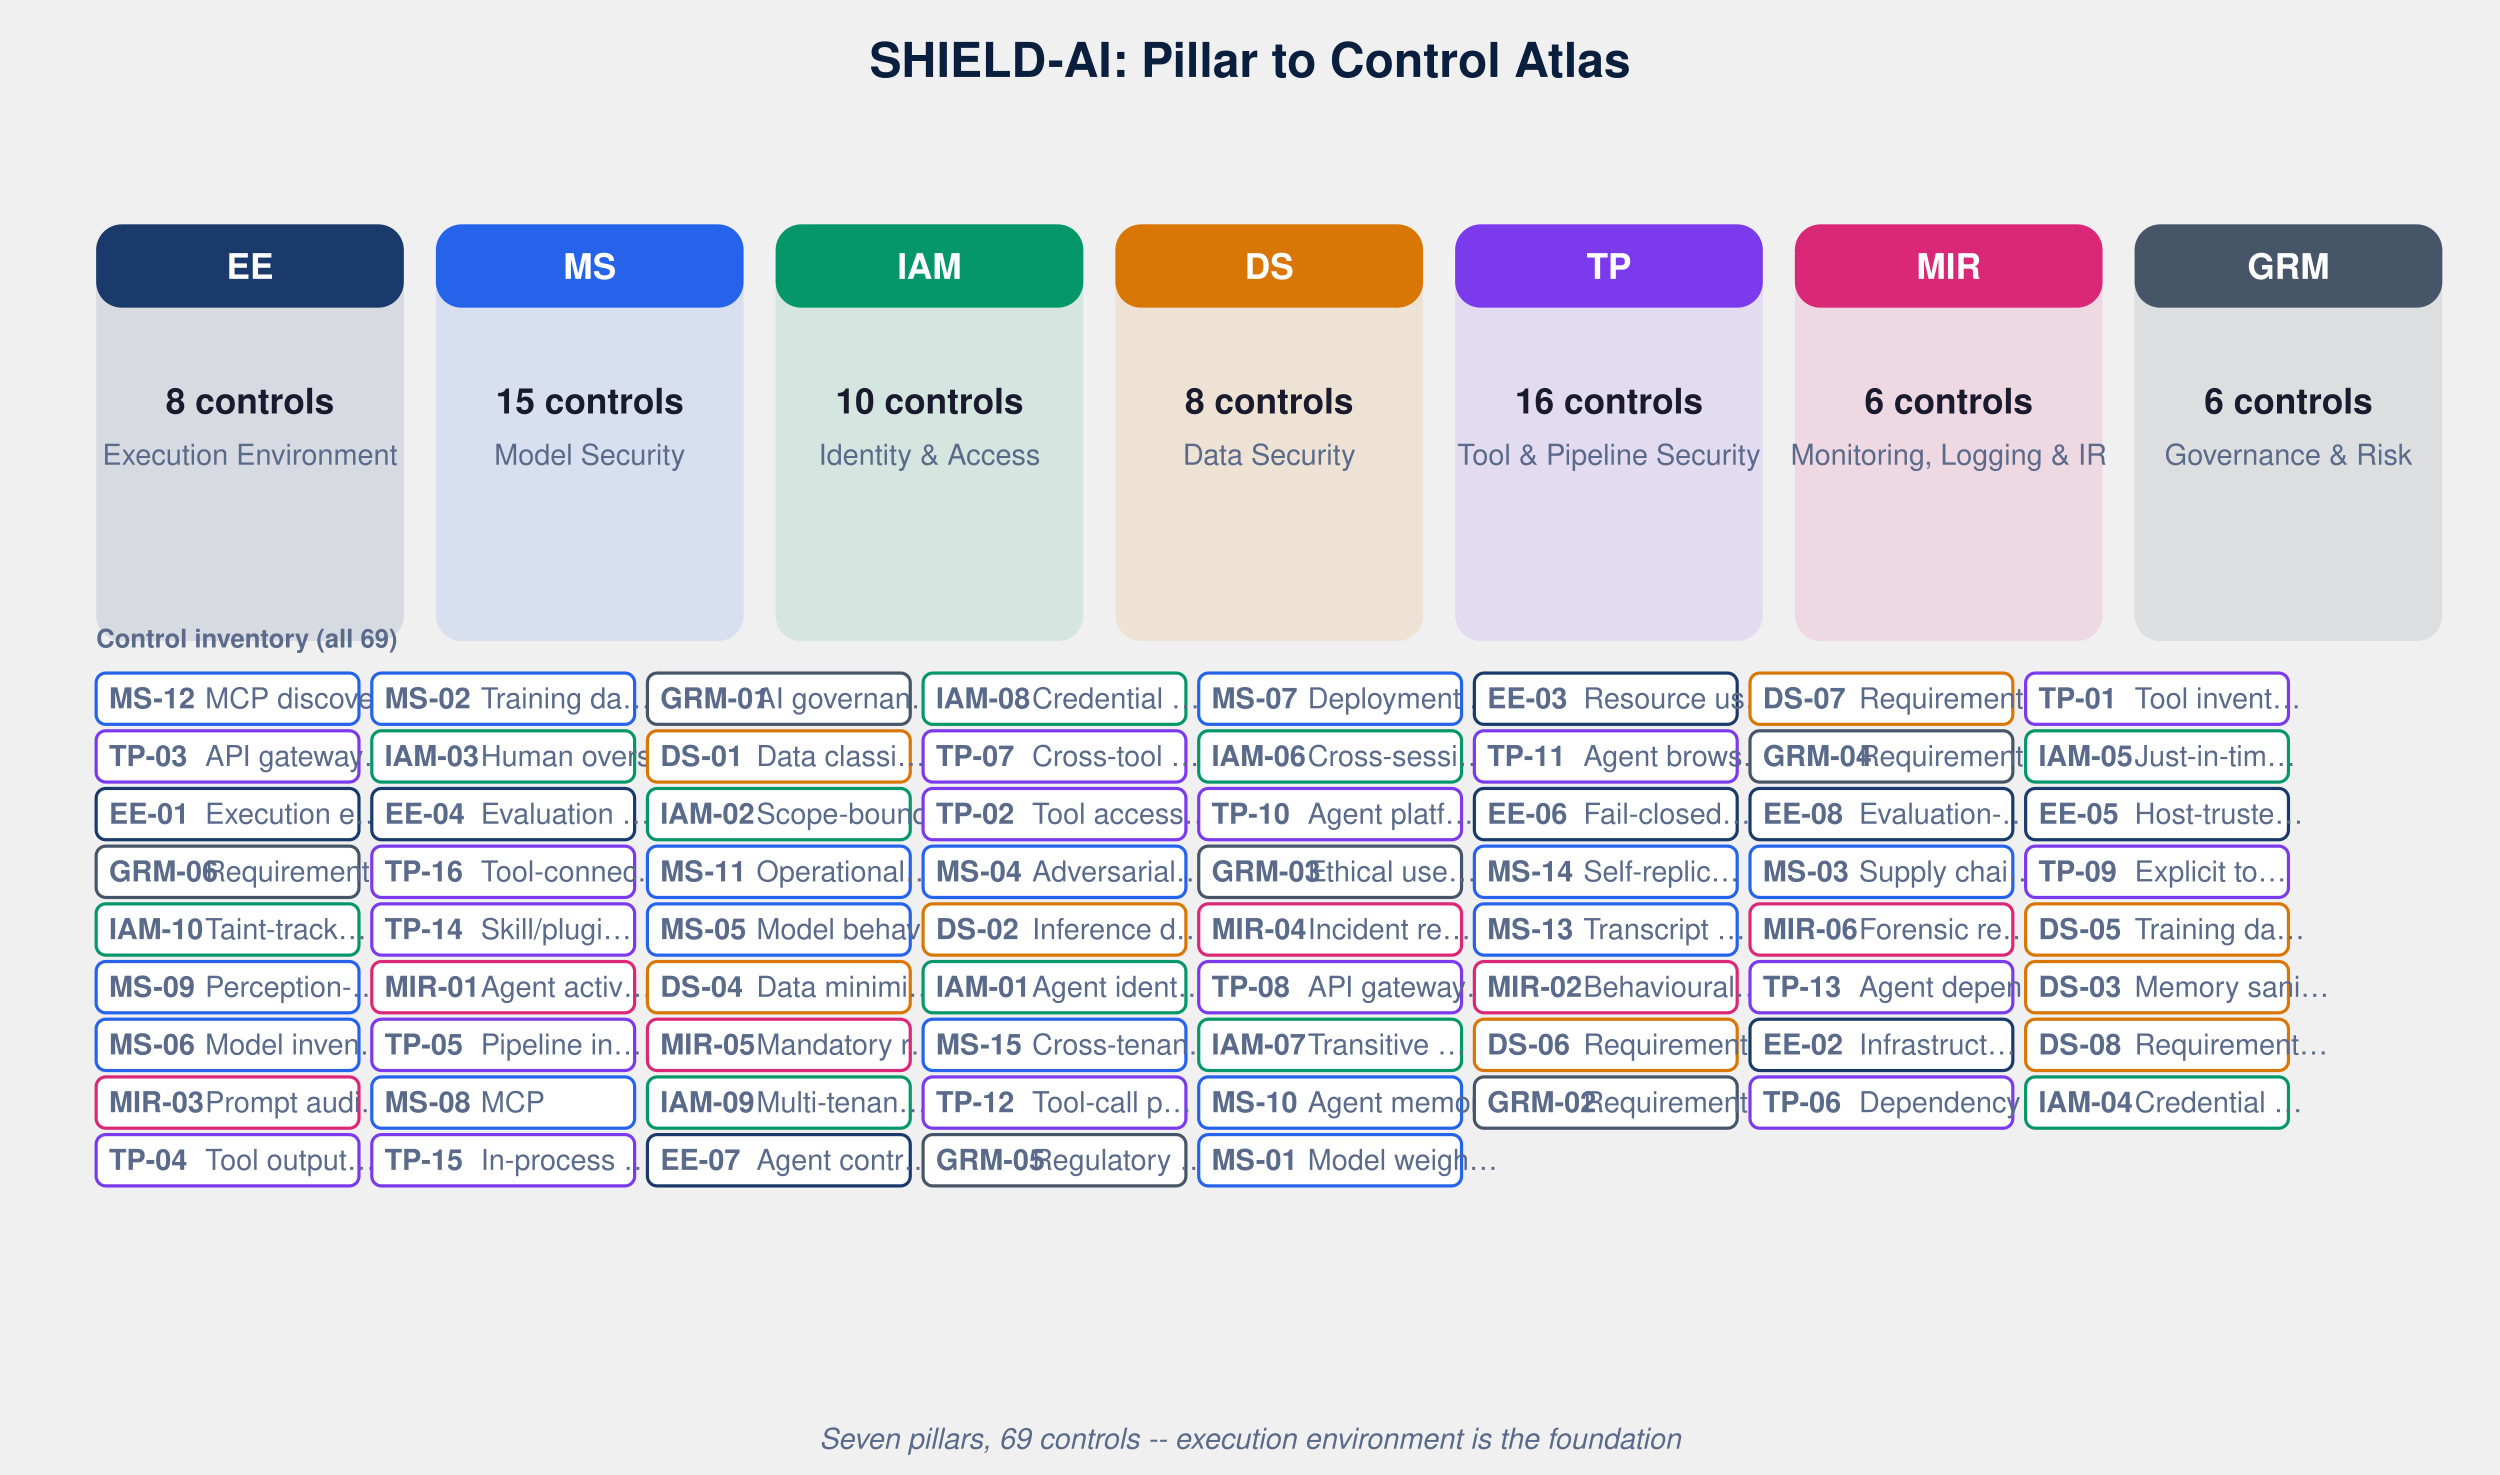
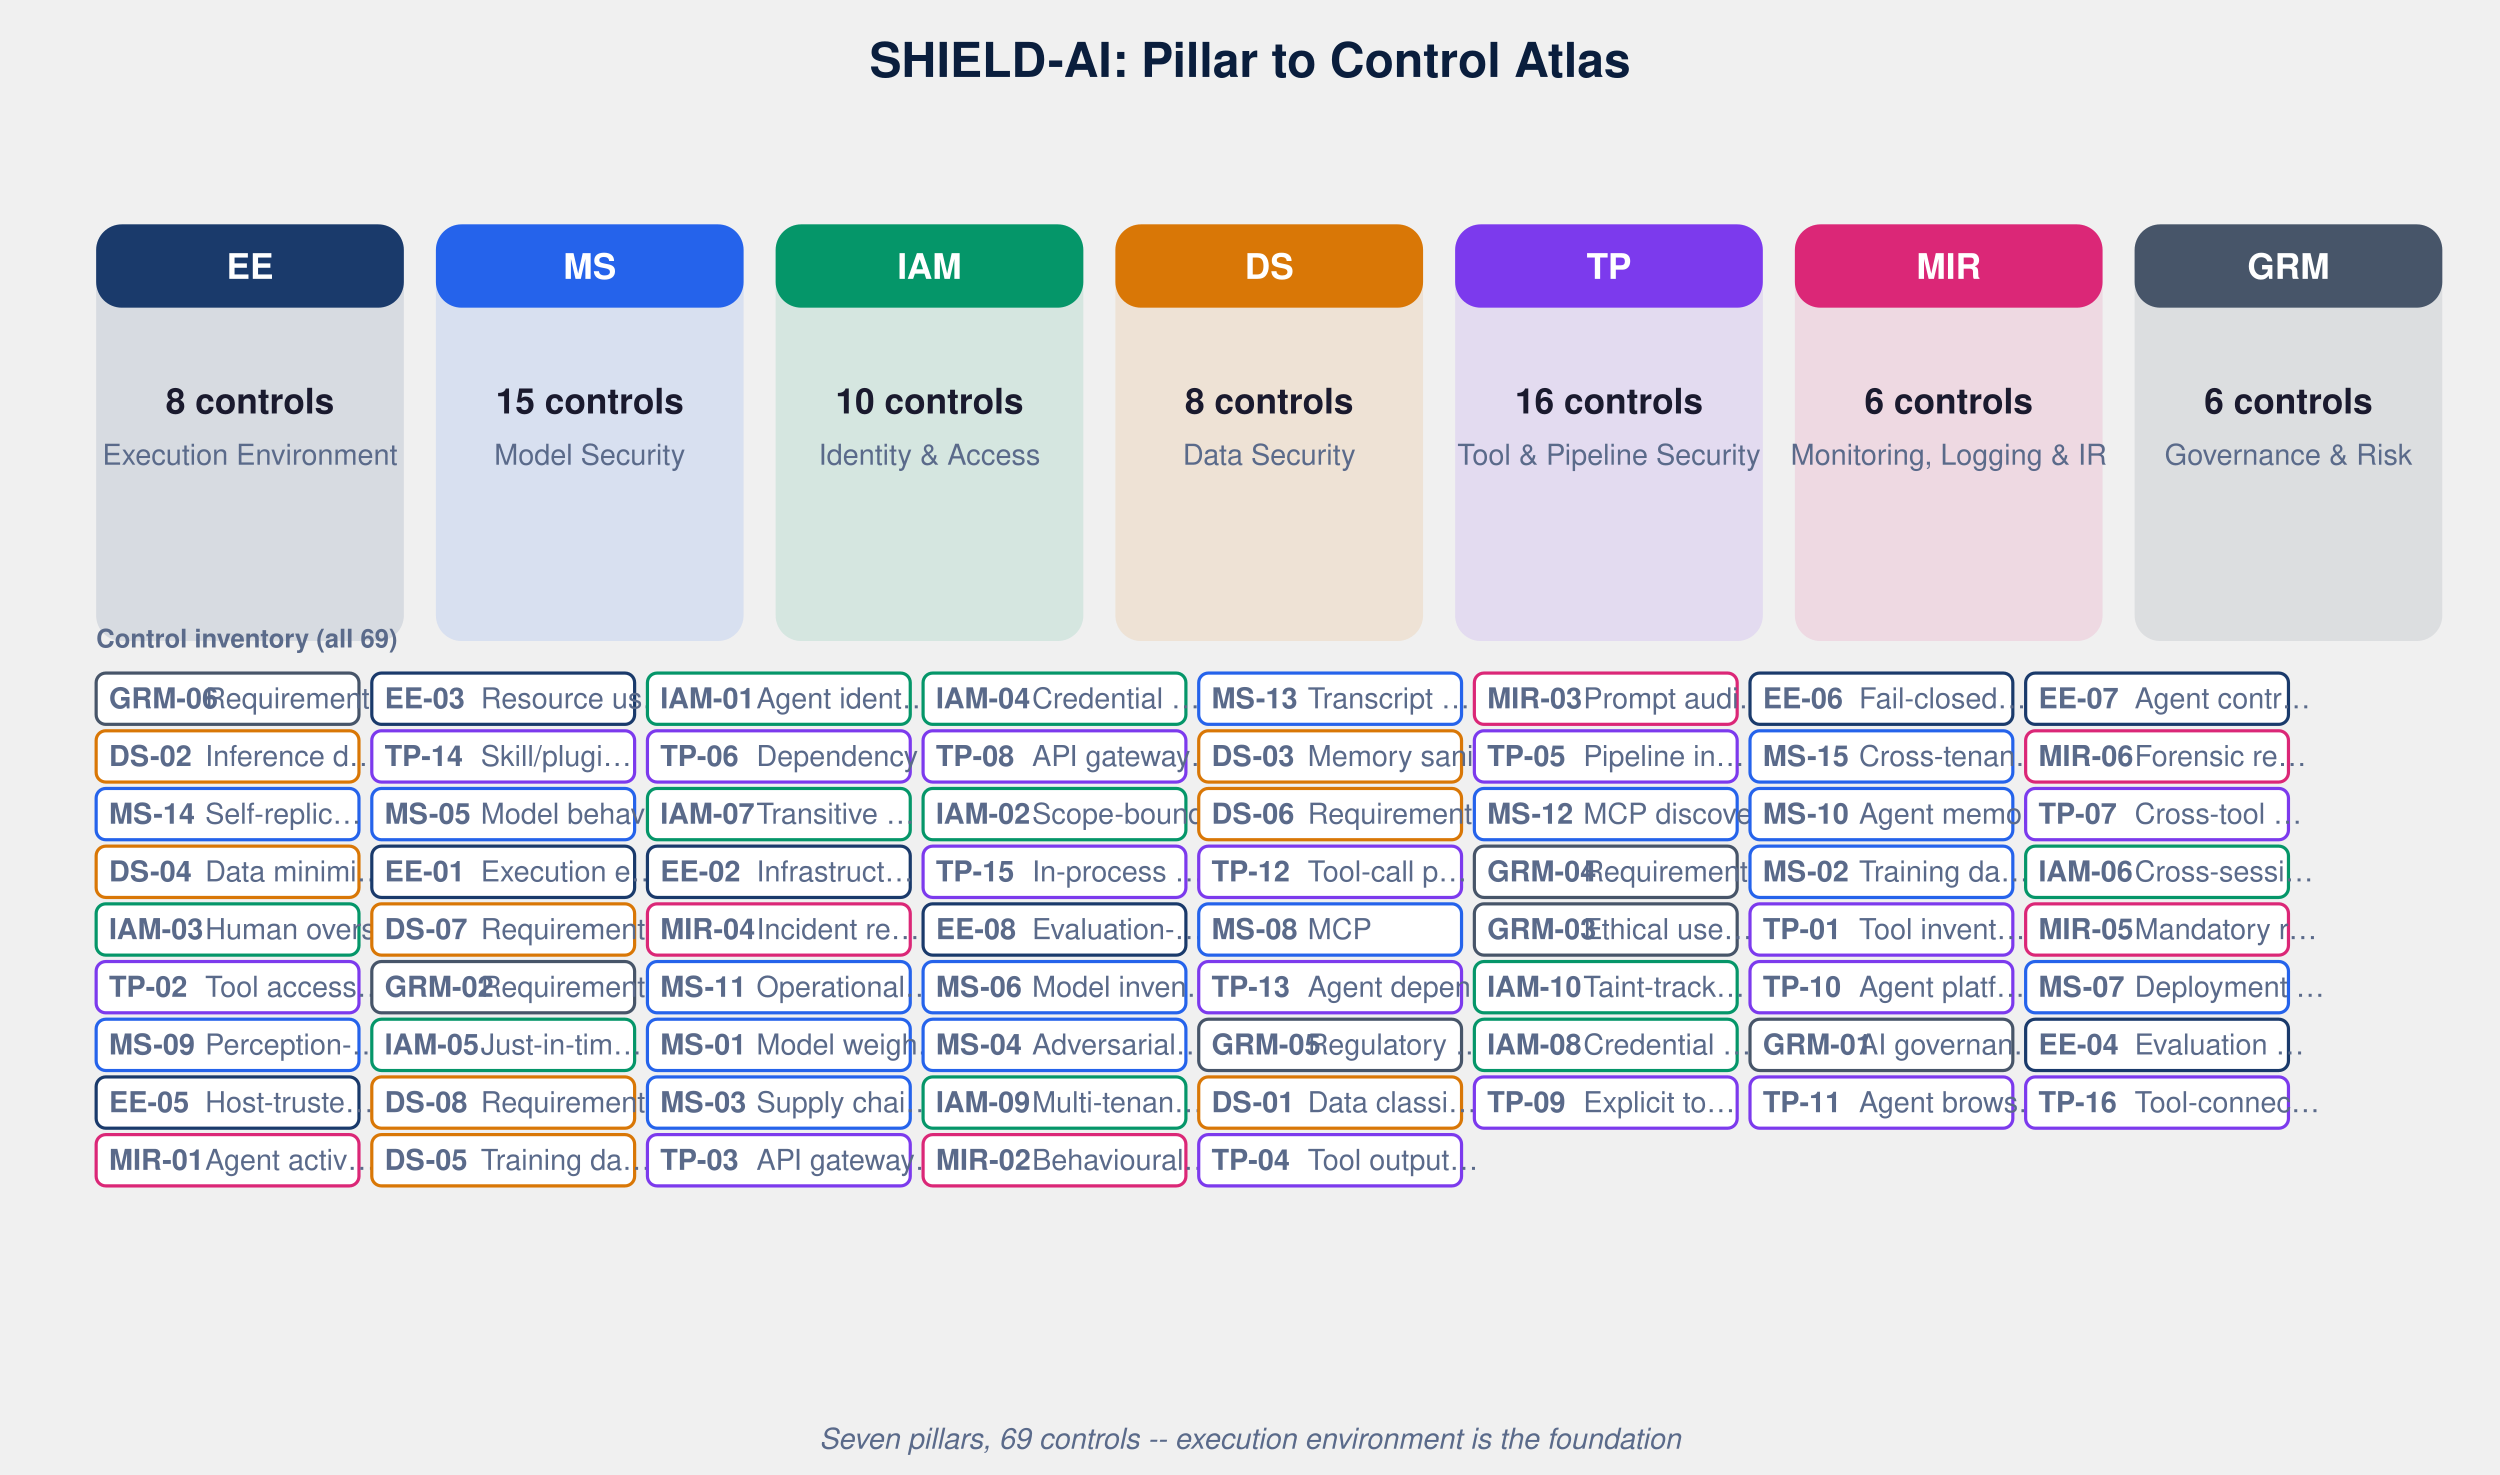
<svg xmlns="http://www.w3.org/2000/svg" viewBox="0 0 780 460" width="100%" height="100%">
  <style>
    text { font-family: 'Helvetica Neue', Helvetica, Arial, sans-serif; }
    .title { font-size: 15px; font-weight: bold; fill: #0a1e3d; }
    .label { font-size: 11px; fill: #1a1a2e; }
    .sm { font-size: 9px; fill: #5a6a8a; }
    .cap { font-size: 8px; font-weight: bold; text-transform: uppercase; fill: #5a6a8a; }
    .white { fill: #ffffff; }
  </style>
  <text x="390.0" y="24" text-anchor="middle" class="title">SHIELD-AI: Pillar to Control Atlas</text>
  <rect x="30.0" y="70.0" width="96" height="130" rx="8" fill="#1a3a6b" opacity="0.12" />
  <rect x="30.0" y="70.0" width="96" height="26" rx="8" fill="#1a3a6b" />
  <text x="78.0" y="87.0" text-anchor="middle" class="white" font-size="11" font-weight="bold">EE</text>
  <text x="78.0" y="129.0" text-anchor="middle" class="label" font-weight="bold" fill="#1a3a6b">8 controls</text>
  <text x="78.0" y="145.0" text-anchor="middle" class="sm">Execution Environment</text>
  <rect x="136.0" y="70.0" width="96" height="130" rx="8" fill="#2563eb" opacity="0.12" />
  <rect x="136.0" y="70.0" width="96" height="26" rx="8" fill="#2563eb" />
  <text x="184.0" y="87.0" text-anchor="middle" class="white" font-size="11" font-weight="bold">MS</text>
  <text x="184.0" y="129.0" text-anchor="middle" class="label" font-weight="bold" fill="#2563eb">15 controls</text>
  <text x="184.0" y="145.0" text-anchor="middle" class="sm">Model Security</text>
  <rect x="242.0" y="70.0" width="96" height="130" rx="8" fill="#059669" opacity="0.12" />
  <rect x="242.0" y="70.0" width="96" height="26" rx="8" fill="#059669" />
  <text x="290.0" y="87.0" text-anchor="middle" class="white" font-size="11" font-weight="bold">IAM</text>
  <text x="290.0" y="129.0" text-anchor="middle" class="label" font-weight="bold" fill="#059669">10 controls</text>
  <text x="290.0" y="145.0" text-anchor="middle" class="sm">Identity &amp; Access</text>
  <rect x="348.0" y="70.0" width="96" height="130" rx="8" fill="#d97706" opacity="0.12" />
  <rect x="348.0" y="70.0" width="96" height="26" rx="8" fill="#d97706" />
  <text x="396.0" y="87.0" text-anchor="middle" class="white" font-size="11" font-weight="bold">DS</text>
  <text x="396.0" y="129.0" text-anchor="middle" class="label" font-weight="bold" fill="#d97706">8 controls</text>
  <text x="396.0" y="145.0" text-anchor="middle" class="sm">Data Security</text>
  <rect x="454.0" y="70.0" width="96" height="130" rx="8" fill="#7c3aed" opacity="0.12" />
  <rect x="454.0" y="70.0" width="96" height="26" rx="8" fill="#7c3aed" />
  <text x="502.0" y="87.0" text-anchor="middle" class="white" font-size="11" font-weight="bold">TP</text>
  <text x="502.0" y="129.0" text-anchor="middle" class="label" font-weight="bold" fill="#7c3aed">16 controls</text>
  <text x="502.0" y="145.0" text-anchor="middle" class="sm">Tool &amp; Pipeline Security</text>
  <rect x="560.0" y="70.0" width="96" height="130" rx="8" fill="#db2777" opacity="0.12" />
  <rect x="560.0" y="70.0" width="96" height="26" rx="8" fill="#db2777" />
  <text x="608.0" y="87.0" text-anchor="middle" class="white" font-size="11" font-weight="bold">MIR</text>
  <text x="608.0" y="129.0" text-anchor="middle" class="label" font-weight="bold" fill="#db2777">6 controls</text>
  <text x="608.0" y="145.0" text-anchor="middle" class="sm">Monitoring, Logging &amp; IR</text>
  <rect x="666.0" y="70.0" width="96" height="130" rx="8" fill="#475569" opacity="0.12" />
  <rect x="666.0" y="70.0" width="96" height="26" rx="8" fill="#475569" />
  <text x="714.0" y="87.0" text-anchor="middle" class="white" font-size="11" font-weight="bold">GRM</text>
  <text x="714.0" y="129.0" text-anchor="middle" class="label" font-weight="bold" fill="#475569">6 controls</text>
  <text x="714.0" y="145.0" text-anchor="middle" class="sm">Governance &amp; Risk</text>
  <text x="30" y="202" class="cap">Control inventory (all 69)</text>
-   <rect x="30" y="210" width="82" height="16" rx="3" fill="#ffffff" stroke="#2563eb" stroke-width="1" />
-   <text x="34" y="221" class="sm" font-weight="bold" fill="#2563eb">MS-12</text>
-   <text x="64" y="221" class="sm">MCP discove…</text>
-   <rect x="116" y="210" width="82" height="16" rx="3" fill="#ffffff" stroke="#2563eb" stroke-width="1" />
-   <text x="120" y="221" class="sm" font-weight="bold" fill="#2563eb">MS-02</text>
-   <text x="150" y="221" class="sm">Training da…</text>
-   <rect x="202" y="210" width="82" height="16" rx="3" fill="#ffffff" stroke="#475569" stroke-width="1" />
-   <text x="206" y="221" class="sm" font-weight="bold" fill="#475569">GRM-01</text>
-   <text x="236" y="221" class="sm">AI governan…</text>
+   <rect x="30" y="210" width="82" height="16" rx="3" fill="#ffffff" stroke="#475569" stroke-width="1" />
+   <text x="34" y="221" class="sm" font-weight="bold" fill="#475569">GRM-06</text>
+   <text x="64" y="221" class="sm">Requirement…</text>
+   <rect x="116" y="210" width="82" height="16" rx="3" fill="#ffffff" stroke="#1a3a6b" stroke-width="1" />
+   <text x="120" y="221" class="sm" font-weight="bold" fill="#1a3a6b">EE-03</text>
+   <text x="150" y="221" class="sm">Resource us…</text>
+   <rect x="202" y="210" width="82" height="16" rx="3" fill="#ffffff" stroke="#059669" stroke-width="1" />
+   <text x="206" y="221" class="sm" font-weight="bold" fill="#059669">IAM-01</text>
+   <text x="236" y="221" class="sm">Agent ident…</text>
  <rect x="288" y="210" width="82" height="16" rx="3" fill="#ffffff" stroke="#059669" stroke-width="1" />
-   <text x="292" y="221" class="sm" font-weight="bold" fill="#059669">IAM-08</text>
+   <text x="292" y="221" class="sm" font-weight="bold" fill="#059669">IAM-04</text>
  <text x="322" y="221" class="sm">Credential …</text>
  <rect x="374" y="210" width="82" height="16" rx="3" fill="#ffffff" stroke="#2563eb" stroke-width="1" />
-   <text x="378" y="221" class="sm" font-weight="bold" fill="#2563eb">MS-07</text>
-   <text x="408" y="221" class="sm">Deployment …</text>
-   <rect x="460" y="210" width="82" height="16" rx="3" fill="#ffffff" stroke="#1a3a6b" stroke-width="1" />
-   <text x="464" y="221" class="sm" font-weight="bold" fill="#1a3a6b">EE-03</text>
-   <text x="494" y="221" class="sm">Resource us…</text>
-   <rect x="546" y="210" width="82" height="16" rx="3" fill="#ffffff" stroke="#d97706" stroke-width="1" />
-   <text x="550" y="221" class="sm" font-weight="bold" fill="#d97706">DS-07</text>
-   <text x="580" y="221" class="sm">Requirement…</text>
-   <rect x="632" y="210" width="82" height="16" rx="3" fill="#ffffff" stroke="#7c3aed" stroke-width="1" />
-   <text x="636" y="221" class="sm" font-weight="bold" fill="#7c3aed">TP-01</text>
-   <text x="666" y="221" class="sm">Tool invent…</text>
-   <rect x="30" y="228" width="82" height="16" rx="3" fill="#ffffff" stroke="#7c3aed" stroke-width="1" />
-   <text x="34" y="239" class="sm" font-weight="bold" fill="#7c3aed">TP-03</text>
-   <text x="64" y="239" class="sm">API gateway…</text>
-   <rect x="116" y="228" width="82" height="16" rx="3" fill="#ffffff" stroke="#059669" stroke-width="1" />
-   <text x="120" y="239" class="sm" font-weight="bold" fill="#059669">IAM-03</text>
-   <text x="150" y="239" class="sm">Human overs…</text>
-   <rect x="202" y="228" width="82" height="16" rx="3" fill="#ffffff" stroke="#d97706" stroke-width="1" />
-   <text x="206" y="239" class="sm" font-weight="bold" fill="#d97706">DS-01</text>
-   <text x="236" y="239" class="sm">Data classi…</text>
+   <text x="378" y="221" class="sm" font-weight="bold" fill="#2563eb">MS-13</text>
+   <text x="408" y="221" class="sm">Transcript …</text>
+   <rect x="460" y="210" width="82" height="16" rx="3" fill="#ffffff" stroke="#db2777" stroke-width="1" />
+   <text x="464" y="221" class="sm" font-weight="bold" fill="#db2777">MIR-03</text>
+   <text x="494" y="221" class="sm">Prompt audi…</text>
+   <rect x="546" y="210" width="82" height="16" rx="3" fill="#ffffff" stroke="#1a3a6b" stroke-width="1" />
+   <text x="550" y="221" class="sm" font-weight="bold" fill="#1a3a6b">EE-06</text>
+   <text x="580" y="221" class="sm">Fail-closed…</text>
+   <rect x="632" y="210" width="82" height="16" rx="3" fill="#ffffff" stroke="#1a3a6b" stroke-width="1" />
+   <text x="636" y="221" class="sm" font-weight="bold" fill="#1a3a6b">EE-07</text>
+   <text x="666" y="221" class="sm">Agent contr…</text>
+   <rect x="30" y="228" width="82" height="16" rx="3" fill="#ffffff" stroke="#d97706" stroke-width="1" />
+   <text x="34" y="239" class="sm" font-weight="bold" fill="#d97706">DS-02</text>
+   <text x="64" y="239" class="sm">Inference d…</text>
+   <rect x="116" y="228" width="82" height="16" rx="3" fill="#ffffff" stroke="#7c3aed" stroke-width="1" />
+   <text x="120" y="239" class="sm" font-weight="bold" fill="#7c3aed">TP-14</text>
+   <text x="150" y="239" class="sm">Skill/plugi…</text>
+   <rect x="202" y="228" width="82" height="16" rx="3" fill="#ffffff" stroke="#7c3aed" stroke-width="1" />
+   <text x="206" y="239" class="sm" font-weight="bold" fill="#7c3aed">TP-06</text>
+   <text x="236" y="239" class="sm">Dependency …</text>
  <rect x="288" y="228" width="82" height="16" rx="3" fill="#ffffff" stroke="#7c3aed" stroke-width="1" />
-   <text x="292" y="239" class="sm" font-weight="bold" fill="#7c3aed">TP-07</text>
-   <text x="322" y="239" class="sm">Cross-tool …</text>
-   <rect x="374" y="228" width="82" height="16" rx="3" fill="#ffffff" stroke="#059669" stroke-width="1" />
-   <text x="378" y="239" class="sm" font-weight="bold" fill="#059669">IAM-06</text>
-   <text x="408" y="239" class="sm">Cross-sessi…</text>
+   <text x="292" y="239" class="sm" font-weight="bold" fill="#7c3aed">TP-08</text>
+   <text x="322" y="239" class="sm">API gateway…</text>
+   <rect x="374" y="228" width="82" height="16" rx="3" fill="#ffffff" stroke="#d97706" stroke-width="1" />
+   <text x="378" y="239" class="sm" font-weight="bold" fill="#d97706">DS-03</text>
+   <text x="408" y="239" class="sm">Memory sani…</text>
  <rect x="460" y="228" width="82" height="16" rx="3" fill="#ffffff" stroke="#7c3aed" stroke-width="1" />
-   <text x="464" y="239" class="sm" font-weight="bold" fill="#7c3aed">TP-11</text>
-   <text x="494" y="239" class="sm">Agent brows…</text>
-   <rect x="546" y="228" width="82" height="16" rx="3" fill="#ffffff" stroke="#475569" stroke-width="1" />
-   <text x="550" y="239" class="sm" font-weight="bold" fill="#475569">GRM-04</text>
-   <text x="580" y="239" class="sm">Requirement…</text>
-   <rect x="632" y="228" width="82" height="16" rx="3" fill="#ffffff" stroke="#059669" stroke-width="1" />
-   <text x="636" y="239" class="sm" font-weight="bold" fill="#059669">IAM-05</text>
-   <text x="666" y="239" class="sm">Just-in-tim…</text>
-   <rect x="30" y="246" width="82" height="16" rx="3" fill="#ffffff" stroke="#1a3a6b" stroke-width="1" />
-   <text x="34" y="257" class="sm" font-weight="bold" fill="#1a3a6b">EE-01</text>
-   <text x="64" y="257" class="sm">Execution e…</text>
-   <rect x="116" y="246" width="82" height="16" rx="3" fill="#ffffff" stroke="#1a3a6b" stroke-width="1" />
-   <text x="120" y="257" class="sm" font-weight="bold" fill="#1a3a6b">EE-04</text>
-   <text x="150" y="257" class="sm">Evaluation …</text>
+   <text x="464" y="239" class="sm" font-weight="bold" fill="#7c3aed">TP-05</text>
+   <text x="494" y="239" class="sm">Pipeline in…</text>
+   <rect x="546" y="228" width="82" height="16" rx="3" fill="#ffffff" stroke="#2563eb" stroke-width="1" />
+   <text x="550" y="239" class="sm" font-weight="bold" fill="#2563eb">MS-15</text>
+   <text x="580" y="239" class="sm">Cross-tenan…</text>
+   <rect x="632" y="228" width="82" height="16" rx="3" fill="#ffffff" stroke="#db2777" stroke-width="1" />
+   <text x="636" y="239" class="sm" font-weight="bold" fill="#db2777">MIR-06</text>
+   <text x="666" y="239" class="sm">Forensic re…</text>
+   <rect x="30" y="246" width="82" height="16" rx="3" fill="#ffffff" stroke="#2563eb" stroke-width="1" />
+   <text x="34" y="257" class="sm" font-weight="bold" fill="#2563eb">MS-14</text>
+   <text x="64" y="257" class="sm">Self-replic…</text>
+   <rect x="116" y="246" width="82" height="16" rx="3" fill="#ffffff" stroke="#2563eb" stroke-width="1" />
+   <text x="120" y="257" class="sm" font-weight="bold" fill="#2563eb">MS-05</text>
+   <text x="150" y="257" class="sm">Model behav…</text>
  <rect x="202" y="246" width="82" height="16" rx="3" fill="#ffffff" stroke="#059669" stroke-width="1" />
-   <text x="206" y="257" class="sm" font-weight="bold" fill="#059669">IAM-02</text>
-   <text x="236" y="257" class="sm">Scope-bound…</text>
-   <rect x="288" y="246" width="82" height="16" rx="3" fill="#ffffff" stroke="#7c3aed" stroke-width="1" />
-   <text x="292" y="257" class="sm" font-weight="bold" fill="#7c3aed">TP-02</text>
-   <text x="322" y="257" class="sm">Tool access…</text>
-   <rect x="374" y="246" width="82" height="16" rx="3" fill="#ffffff" stroke="#7c3aed" stroke-width="1" />
-   <text x="378" y="257" class="sm" font-weight="bold" fill="#7c3aed">TP-10</text>
-   <text x="408" y="257" class="sm">Agent platf…</text>
-   <rect x="460" y="246" width="82" height="16" rx="3" fill="#ffffff" stroke="#1a3a6b" stroke-width="1" />
-   <text x="464" y="257" class="sm" font-weight="bold" fill="#1a3a6b">EE-06</text>
-   <text x="494" y="257" class="sm">Fail-closed…</text>
-   <rect x="546" y="246" width="82" height="16" rx="3" fill="#ffffff" stroke="#1a3a6b" stroke-width="1" />
-   <text x="550" y="257" class="sm" font-weight="bold" fill="#1a3a6b">EE-08</text>
-   <text x="580" y="257" class="sm">Evaluation-…</text>
-   <rect x="632" y="246" width="82" height="16" rx="3" fill="#ffffff" stroke="#1a3a6b" stroke-width="1" />
-   <text x="636" y="257" class="sm" font-weight="bold" fill="#1a3a6b">EE-05</text>
-   <text x="666" y="257" class="sm">Host-truste…</text>
-   <rect x="30" y="264" width="82" height="16" rx="3" fill="#ffffff" stroke="#475569" stroke-width="1" />
-   <text x="34" y="275" class="sm" font-weight="bold" fill="#475569">GRM-06</text>
-   <text x="64" y="275" class="sm">Requirement…</text>
-   <rect x="116" y="264" width="82" height="16" rx="3" fill="#ffffff" stroke="#7c3aed" stroke-width="1" />
-   <text x="120" y="275" class="sm" font-weight="bold" fill="#7c3aed">TP-16</text>
-   <text x="150" y="275" class="sm">Tool-connec…</text>
-   <rect x="202" y="264" width="82" height="16" rx="3" fill="#ffffff" stroke="#2563eb" stroke-width="1" />
-   <text x="206" y="275" class="sm" font-weight="bold" fill="#2563eb">MS-11</text>
-   <text x="236" y="275" class="sm">Operational…</text>
-   <rect x="288" y="264" width="82" height="16" rx="3" fill="#ffffff" stroke="#2563eb" stroke-width="1" />
-   <text x="292" y="275" class="sm" font-weight="bold" fill="#2563eb">MS-04</text>
-   <text x="322" y="275" class="sm">Adversarial…</text>
-   <rect x="374" y="264" width="82" height="16" rx="3" fill="#ffffff" stroke="#475569" stroke-width="1" />
-   <text x="378" y="275" class="sm" font-weight="bold" fill="#475569">GRM-03</text>
-   <text x="408" y="275" class="sm">Ethical use…</text>
-   <rect x="460" y="264" width="82" height="16" rx="3" fill="#ffffff" stroke="#2563eb" stroke-width="1" />
-   <text x="464" y="275" class="sm" font-weight="bold" fill="#2563eb">MS-14</text>
-   <text x="494" y="275" class="sm">Self-replic…</text>
+   <text x="206" y="257" class="sm" font-weight="bold" fill="#059669">IAM-07</text>
+   <text x="236" y="257" class="sm">Transitive …</text>
+   <rect x="288" y="246" width="82" height="16" rx="3" fill="#ffffff" stroke="#059669" stroke-width="1" />
+   <text x="292" y="257" class="sm" font-weight="bold" fill="#059669">IAM-02</text>
+   <text x="322" y="257" class="sm">Scope-bound…</text>
+   <rect x="374" y="246" width="82" height="16" rx="3" fill="#ffffff" stroke="#d97706" stroke-width="1" />
+   <text x="378" y="257" class="sm" font-weight="bold" fill="#d97706">DS-06</text>
+   <text x="408" y="257" class="sm">Requirement…</text>
+   <rect x="460" y="246" width="82" height="16" rx="3" fill="#ffffff" stroke="#2563eb" stroke-width="1" />
+   <text x="464" y="257" class="sm" font-weight="bold" fill="#2563eb">MS-12</text>
+   <text x="494" y="257" class="sm">MCP discove…</text>
+   <rect x="546" y="246" width="82" height="16" rx="3" fill="#ffffff" stroke="#2563eb" stroke-width="1" />
+   <text x="550" y="257" class="sm" font-weight="bold" fill="#2563eb">MS-10</text>
+   <text x="580" y="257" class="sm">Agent memor…</text>
+   <rect x="632" y="246" width="82" height="16" rx="3" fill="#ffffff" stroke="#7c3aed" stroke-width="1" />
+   <text x="636" y="257" class="sm" font-weight="bold" fill="#7c3aed">TP-07</text>
+   <text x="666" y="257" class="sm">Cross-tool …</text>
+   <rect x="30" y="264" width="82" height="16" rx="3" fill="#ffffff" stroke="#d97706" stroke-width="1" />
+   <text x="34" y="275" class="sm" font-weight="bold" fill="#d97706">DS-04</text>
+   <text x="64" y="275" class="sm">Data minimi…</text>
+   <rect x="116" y="264" width="82" height="16" rx="3" fill="#ffffff" stroke="#1a3a6b" stroke-width="1" />
+   <text x="120" y="275" class="sm" font-weight="bold" fill="#1a3a6b">EE-01</text>
+   <text x="150" y="275" class="sm">Execution e…</text>
+   <rect x="202" y="264" width="82" height="16" rx="3" fill="#ffffff" stroke="#1a3a6b" stroke-width="1" />
+   <text x="206" y="275" class="sm" font-weight="bold" fill="#1a3a6b">EE-02</text>
+   <text x="236" y="275" class="sm">Infrastruct…</text>
+   <rect x="288" y="264" width="82" height="16" rx="3" fill="#ffffff" stroke="#7c3aed" stroke-width="1" />
+   <text x="292" y="275" class="sm" font-weight="bold" fill="#7c3aed">TP-15</text>
+   <text x="322" y="275" class="sm">In-process …</text>
+   <rect x="374" y="264" width="82" height="16" rx="3" fill="#ffffff" stroke="#7c3aed" stroke-width="1" />
+   <text x="378" y="275" class="sm" font-weight="bold" fill="#7c3aed">TP-12</text>
+   <text x="408" y="275" class="sm">Tool-call p…</text>
+   <rect x="460" y="264" width="82" height="16" rx="3" fill="#ffffff" stroke="#475569" stroke-width="1" />
+   <text x="464" y="275" class="sm" font-weight="bold" fill="#475569">GRM-04</text>
+   <text x="494" y="275" class="sm">Requirement…</text>
  <rect x="546" y="264" width="82" height="16" rx="3" fill="#ffffff" stroke="#2563eb" stroke-width="1" />
-   <text x="550" y="275" class="sm" font-weight="bold" fill="#2563eb">MS-03</text>
-   <text x="580" y="275" class="sm">Supply chai…</text>
-   <rect x="632" y="264" width="82" height="16" rx="3" fill="#ffffff" stroke="#7c3aed" stroke-width="1" />
-   <text x="636" y="275" class="sm" font-weight="bold" fill="#7c3aed">TP-09</text>
-   <text x="666" y="275" class="sm">Explicit to…</text>
+   <text x="550" y="275" class="sm" font-weight="bold" fill="#2563eb">MS-02</text>
+   <text x="580" y="275" class="sm">Training da…</text>
+   <rect x="632" y="264" width="82" height="16" rx="3" fill="#ffffff" stroke="#059669" stroke-width="1" />
+   <text x="636" y="275" class="sm" font-weight="bold" fill="#059669">IAM-06</text>
+   <text x="666" y="275" class="sm">Cross-sessi…</text>
  <rect x="30" y="282" width="82" height="16" rx="3" fill="#ffffff" stroke="#059669" stroke-width="1" />
-   <text x="34" y="293" class="sm" font-weight="bold" fill="#059669">IAM-10</text>
-   <text x="64" y="293" class="sm">Taint-track…</text>
-   <rect x="116" y="282" width="82" height="16" rx="3" fill="#ffffff" stroke="#7c3aed" stroke-width="1" />
-   <text x="120" y="293" class="sm" font-weight="bold" fill="#7c3aed">TP-14</text>
-   <text x="150" y="293" class="sm">Skill/plugi…</text>
-   <rect x="202" y="282" width="82" height="16" rx="3" fill="#ffffff" stroke="#2563eb" stroke-width="1" />
-   <text x="206" y="293" class="sm" font-weight="bold" fill="#2563eb">MS-05</text>
-   <text x="236" y="293" class="sm">Model behav…</text>
-   <rect x="288" y="282" width="82" height="16" rx="3" fill="#ffffff" stroke="#d97706" stroke-width="1" />
-   <text x="292" y="293" class="sm" font-weight="bold" fill="#d97706">DS-02</text>
-   <text x="322" y="293" class="sm">Inference d…</text>
-   <rect x="374" y="282" width="82" height="16" rx="3" fill="#ffffff" stroke="#db2777" stroke-width="1" />
-   <text x="378" y="293" class="sm" font-weight="bold" fill="#db2777">MIR-04</text>
-   <text x="408" y="293" class="sm">Incident re…</text>
-   <rect x="460" y="282" width="82" height="16" rx="3" fill="#ffffff" stroke="#2563eb" stroke-width="1" />
-   <text x="464" y="293" class="sm" font-weight="bold" fill="#2563eb">MS-13</text>
-   <text x="494" y="293" class="sm">Transcript …</text>
-   <rect x="546" y="282" width="82" height="16" rx="3" fill="#ffffff" stroke="#db2777" stroke-width="1" />
-   <text x="550" y="293" class="sm" font-weight="bold" fill="#db2777">MIR-06</text>
-   <text x="580" y="293" class="sm">Forensic re…</text>
-   <rect x="632" y="282" width="82" height="16" rx="3" fill="#ffffff" stroke="#d97706" stroke-width="1" />
-   <text x="636" y="293" class="sm" font-weight="bold" fill="#d97706">DS-05</text>
-   <text x="666" y="293" class="sm">Training da…</text>
-   <rect x="30" y="300" width="82" height="16" rx="3" fill="#ffffff" stroke="#2563eb" stroke-width="1" />
-   <text x="34" y="311" class="sm" font-weight="bold" fill="#2563eb">MS-09</text>
-   <text x="64" y="311" class="sm">Perception-…</text>
-   <rect x="116" y="300" width="82" height="16" rx="3" fill="#ffffff" stroke="#db2777" stroke-width="1" />
-   <text x="120" y="311" class="sm" font-weight="bold" fill="#db2777">MIR-01</text>
-   <text x="150" y="311" class="sm">Agent activ…</text>
-   <rect x="202" y="300" width="82" height="16" rx="3" fill="#ffffff" stroke="#d97706" stroke-width="1" />
-   <text x="206" y="311" class="sm" font-weight="bold" fill="#d97706">DS-04</text>
-   <text x="236" y="311" class="sm">Data minimi…</text>
-   <rect x="288" y="300" width="82" height="16" rx="3" fill="#ffffff" stroke="#059669" stroke-width="1" />
-   <text x="292" y="311" class="sm" font-weight="bold" fill="#059669">IAM-01</text>
-   <text x="322" y="311" class="sm">Agent ident…</text>
+   <text x="34" y="293" class="sm" font-weight="bold" fill="#059669">IAM-03</text>
+   <text x="64" y="293" class="sm">Human overs…</text>
+   <rect x="116" y="282" width="82" height="16" rx="3" fill="#ffffff" stroke="#d97706" stroke-width="1" />
+   <text x="120" y="293" class="sm" font-weight="bold" fill="#d97706">DS-07</text>
+   <text x="150" y="293" class="sm">Requirement…</text>
+   <rect x="202" y="282" width="82" height="16" rx="3" fill="#ffffff" stroke="#db2777" stroke-width="1" />
+   <text x="206" y="293" class="sm" font-weight="bold" fill="#db2777">MIR-04</text>
+   <text x="236" y="293" class="sm">Incident re…</text>
+   <rect x="288" y="282" width="82" height="16" rx="3" fill="#ffffff" stroke="#1a3a6b" stroke-width="1" />
+   <text x="292" y="293" class="sm" font-weight="bold" fill="#1a3a6b">EE-08</text>
+   <text x="322" y="293" class="sm">Evaluation-…</text>
+   <rect x="374" y="282" width="82" height="16" rx="3" fill="#ffffff" stroke="#2563eb" stroke-width="1" />
+   <text x="378" y="293" class="sm" font-weight="bold" fill="#2563eb">MS-08</text>
+   <text x="408" y="293" class="sm">MCP</text>
+   <rect x="460" y="282" width="82" height="16" rx="3" fill="#ffffff" stroke="#475569" stroke-width="1" />
+   <text x="464" y="293" class="sm" font-weight="bold" fill="#475569">GRM-03</text>
+   <text x="494" y="293" class="sm">Ethical use…</text>
+   <rect x="546" y="282" width="82" height="16" rx="3" fill="#ffffff" stroke="#7c3aed" stroke-width="1" />
+   <text x="550" y="293" class="sm" font-weight="bold" fill="#7c3aed">TP-01</text>
+   <text x="580" y="293" class="sm">Tool invent…</text>
+   <rect x="632" y="282" width="82" height="16" rx="3" fill="#ffffff" stroke="#db2777" stroke-width="1" />
+   <text x="636" y="293" class="sm" font-weight="bold" fill="#db2777">MIR-05</text>
+   <text x="666" y="293" class="sm">Mandatory r…</text>
+   <rect x="30" y="300" width="82" height="16" rx="3" fill="#ffffff" stroke="#7c3aed" stroke-width="1" />
+   <text x="34" y="311" class="sm" font-weight="bold" fill="#7c3aed">TP-02</text>
+   <text x="64" y="311" class="sm">Tool access…</text>
+   <rect x="116" y="300" width="82" height="16" rx="3" fill="#ffffff" stroke="#475569" stroke-width="1" />
+   <text x="120" y="311" class="sm" font-weight="bold" fill="#475569">GRM-02</text>
+   <text x="150" y="311" class="sm">Requirement…</text>
+   <rect x="202" y="300" width="82" height="16" rx="3" fill="#ffffff" stroke="#2563eb" stroke-width="1" />
+   <text x="206" y="311" class="sm" font-weight="bold" fill="#2563eb">MS-11</text>
+   <text x="236" y="311" class="sm">Operational…</text>
+   <rect x="288" y="300" width="82" height="16" rx="3" fill="#ffffff" stroke="#2563eb" stroke-width="1" />
+   <text x="292" y="311" class="sm" font-weight="bold" fill="#2563eb">MS-06</text>
+   <text x="322" y="311" class="sm">Model inven…</text>
  <rect x="374" y="300" width="82" height="16" rx="3" fill="#ffffff" stroke="#7c3aed" stroke-width="1" />
-   <text x="378" y="311" class="sm" font-weight="bold" fill="#7c3aed">TP-08</text>
-   <text x="408" y="311" class="sm">API gateway…</text>
-   <rect x="460" y="300" width="82" height="16" rx="3" fill="#ffffff" stroke="#db2777" stroke-width="1" />
-   <text x="464" y="311" class="sm" font-weight="bold" fill="#db2777">MIR-02</text>
-   <text x="494" y="311" class="sm">Behavioural…</text>
+   <text x="378" y="311" class="sm" font-weight="bold" fill="#7c3aed">TP-13</text>
+   <text x="408" y="311" class="sm">Agent depen…</text>
+   <rect x="460" y="300" width="82" height="16" rx="3" fill="#ffffff" stroke="#059669" stroke-width="1" />
+   <text x="464" y="311" class="sm" font-weight="bold" fill="#059669">IAM-10</text>
+   <text x="494" y="311" class="sm">Taint-track…</text>
  <rect x="546" y="300" width="82" height="16" rx="3" fill="#ffffff" stroke="#7c3aed" stroke-width="1" />
-   <text x="550" y="311" class="sm" font-weight="bold" fill="#7c3aed">TP-13</text>
-   <text x="580" y="311" class="sm">Agent depen…</text>
-   <rect x="632" y="300" width="82" height="16" rx="3" fill="#ffffff" stroke="#d97706" stroke-width="1" />
-   <text x="636" y="311" class="sm" font-weight="bold" fill="#d97706">DS-03</text>
-   <text x="666" y="311" class="sm">Memory sani…</text>
+   <text x="550" y="311" class="sm" font-weight="bold" fill="#7c3aed">TP-10</text>
+   <text x="580" y="311" class="sm">Agent platf…</text>
+   <rect x="632" y="300" width="82" height="16" rx="3" fill="#ffffff" stroke="#2563eb" stroke-width="1" />
+   <text x="636" y="311" class="sm" font-weight="bold" fill="#2563eb">MS-07</text>
+   <text x="666" y="311" class="sm">Deployment …</text>
  <rect x="30" y="318" width="82" height="16" rx="3" fill="#ffffff" stroke="#2563eb" stroke-width="1" />
-   <text x="34" y="329" class="sm" font-weight="bold" fill="#2563eb">MS-06</text>
-   <text x="64" y="329" class="sm">Model inven…</text>
-   <rect x="116" y="318" width="82" height="16" rx="3" fill="#ffffff" stroke="#7c3aed" stroke-width="1" />
-   <text x="120" y="329" class="sm" font-weight="bold" fill="#7c3aed">TP-05</text>
-   <text x="150" y="329" class="sm">Pipeline in…</text>
-   <rect x="202" y="318" width="82" height="16" rx="3" fill="#ffffff" stroke="#db2777" stroke-width="1" />
-   <text x="206" y="329" class="sm" font-weight="bold" fill="#db2777">MIR-05</text>
-   <text x="236" y="329" class="sm">Mandatory r…</text>
+   <text x="34" y="329" class="sm" font-weight="bold" fill="#2563eb">MS-09</text>
+   <text x="64" y="329" class="sm">Perception-…</text>
+   <rect x="116" y="318" width="82" height="16" rx="3" fill="#ffffff" stroke="#059669" stroke-width="1" />
+   <text x="120" y="329" class="sm" font-weight="bold" fill="#059669">IAM-05</text>
+   <text x="150" y="329" class="sm">Just-in-tim…</text>
+   <rect x="202" y="318" width="82" height="16" rx="3" fill="#ffffff" stroke="#2563eb" stroke-width="1" />
+   <text x="206" y="329" class="sm" font-weight="bold" fill="#2563eb">MS-01</text>
+   <text x="236" y="329" class="sm">Model weigh…</text>
  <rect x="288" y="318" width="82" height="16" rx="3" fill="#ffffff" stroke="#2563eb" stroke-width="1" />
-   <text x="292" y="329" class="sm" font-weight="bold" fill="#2563eb">MS-15</text>
-   <text x="322" y="329" class="sm">Cross-tenan…</text>
-   <rect x="374" y="318" width="82" height="16" rx="3" fill="#ffffff" stroke="#059669" stroke-width="1" />
-   <text x="378" y="329" class="sm" font-weight="bold" fill="#059669">IAM-07</text>
-   <text x="408" y="329" class="sm">Transitive …</text>
-   <rect x="460" y="318" width="82" height="16" rx="3" fill="#ffffff" stroke="#d97706" stroke-width="1" />
-   <text x="464" y="329" class="sm" font-weight="bold" fill="#d97706">DS-06</text>
-   <text x="494" y="329" class="sm">Requirement…</text>
-   <rect x="546" y="318" width="82" height="16" rx="3" fill="#ffffff" stroke="#1a3a6b" stroke-width="1" />
-   <text x="550" y="329" class="sm" font-weight="bold" fill="#1a3a6b">EE-02</text>
-   <text x="580" y="329" class="sm">Infrastruct…</text>
-   <rect x="632" y="318" width="82" height="16" rx="3" fill="#ffffff" stroke="#d97706" stroke-width="1" />
-   <text x="636" y="329" class="sm" font-weight="bold" fill="#d97706">DS-08</text>
-   <text x="666" y="329" class="sm">Requirement…</text>
-   <rect x="30" y="336" width="82" height="16" rx="3" fill="#ffffff" stroke="#db2777" stroke-width="1" />
-   <text x="34" y="347" class="sm" font-weight="bold" fill="#db2777">MIR-03</text>
-   <text x="64" y="347" class="sm">Prompt audi…</text>
-   <rect x="116" y="336" width="82" height="16" rx="3" fill="#ffffff" stroke="#2563eb" stroke-width="1" />
-   <text x="120" y="347" class="sm" font-weight="bold" fill="#2563eb">MS-08</text>
-   <text x="150" y="347" class="sm">MCP</text>
-   <rect x="202" y="336" width="82" height="16" rx="3" fill="#ffffff" stroke="#059669" stroke-width="1" />
-   <text x="206" y="347" class="sm" font-weight="bold" fill="#059669">IAM-09</text>
-   <text x="236" y="347" class="sm">Multi-tenan…</text>
-   <rect x="288" y="336" width="82" height="16" rx="3" fill="#ffffff" stroke="#7c3aed" stroke-width="1" />
-   <text x="292" y="347" class="sm" font-weight="bold" fill="#7c3aed">TP-12</text>
-   <text x="322" y="347" class="sm">Tool-call p…</text>
-   <rect x="374" y="336" width="82" height="16" rx="3" fill="#ffffff" stroke="#2563eb" stroke-width="1" />
-   <text x="378" y="347" class="sm" font-weight="bold" fill="#2563eb">MS-10</text>
-   <text x="408" y="347" class="sm">Agent memor…</text>
-   <rect x="460" y="336" width="82" height="16" rx="3" fill="#ffffff" stroke="#475569" stroke-width="1" />
-   <text x="464" y="347" class="sm" font-weight="bold" fill="#475569">GRM-02</text>
-   <text x="494" y="347" class="sm">Requirement…</text>
+   <text x="292" y="329" class="sm" font-weight="bold" fill="#2563eb">MS-04</text>
+   <text x="322" y="329" class="sm">Adversarial…</text>
+   <rect x="374" y="318" width="82" height="16" rx="3" fill="#ffffff" stroke="#475569" stroke-width="1" />
+   <text x="378" y="329" class="sm" font-weight="bold" fill="#475569">GRM-05</text>
+   <text x="408" y="329" class="sm">Regulatory …</text>
+   <rect x="460" y="318" width="82" height="16" rx="3" fill="#ffffff" stroke="#059669" stroke-width="1" />
+   <text x="464" y="329" class="sm" font-weight="bold" fill="#059669">IAM-08</text>
+   <text x="494" y="329" class="sm">Credential …</text>
+   <rect x="546" y="318" width="82" height="16" rx="3" fill="#ffffff" stroke="#475569" stroke-width="1" />
+   <text x="550" y="329" class="sm" font-weight="bold" fill="#475569">GRM-01</text>
+   <text x="580" y="329" class="sm">AI governan…</text>
+   <rect x="632" y="318" width="82" height="16" rx="3" fill="#ffffff" stroke="#1a3a6b" stroke-width="1" />
+   <text x="636" y="329" class="sm" font-weight="bold" fill="#1a3a6b">EE-04</text>
+   <text x="666" y="329" class="sm">Evaluation …</text>
+   <rect x="30" y="336" width="82" height="16" rx="3" fill="#ffffff" stroke="#1a3a6b" stroke-width="1" />
+   <text x="34" y="347" class="sm" font-weight="bold" fill="#1a3a6b">EE-05</text>
+   <text x="64" y="347" class="sm">Host-truste…</text>
+   <rect x="116" y="336" width="82" height="16" rx="3" fill="#ffffff" stroke="#d97706" stroke-width="1" />
+   <text x="120" y="347" class="sm" font-weight="bold" fill="#d97706">DS-08</text>
+   <text x="150" y="347" class="sm">Requirement…</text>
+   <rect x="202" y="336" width="82" height="16" rx="3" fill="#ffffff" stroke="#2563eb" stroke-width="1" />
+   <text x="206" y="347" class="sm" font-weight="bold" fill="#2563eb">MS-03</text>
+   <text x="236" y="347" class="sm">Supply chai…</text>
+   <rect x="288" y="336" width="82" height="16" rx="3" fill="#ffffff" stroke="#059669" stroke-width="1" />
+   <text x="292" y="347" class="sm" font-weight="bold" fill="#059669">IAM-09</text>
+   <text x="322" y="347" class="sm">Multi-tenan…</text>
+   <rect x="374" y="336" width="82" height="16" rx="3" fill="#ffffff" stroke="#d97706" stroke-width="1" />
+   <text x="378" y="347" class="sm" font-weight="bold" fill="#d97706">DS-01</text>
+   <text x="408" y="347" class="sm">Data classi…</text>
+   <rect x="460" y="336" width="82" height="16" rx="3" fill="#ffffff" stroke="#7c3aed" stroke-width="1" />
+   <text x="464" y="347" class="sm" font-weight="bold" fill="#7c3aed">TP-09</text>
+   <text x="494" y="347" class="sm">Explicit to…</text>
  <rect x="546" y="336" width="82" height="16" rx="3" fill="#ffffff" stroke="#7c3aed" stroke-width="1" />
-   <text x="550" y="347" class="sm" font-weight="bold" fill="#7c3aed">TP-06</text>
-   <text x="580" y="347" class="sm">Dependency …</text>
-   <rect x="632" y="336" width="82" height="16" rx="3" fill="#ffffff" stroke="#059669" stroke-width="1" />
-   <text x="636" y="347" class="sm" font-weight="bold" fill="#059669">IAM-04</text>
-   <text x="666" y="347" class="sm">Credential …</text>
-   <rect x="30" y="354" width="82" height="16" rx="3" fill="#ffffff" stroke="#7c3aed" stroke-width="1" />
-   <text x="34" y="365" class="sm" font-weight="bold" fill="#7c3aed">TP-04</text>
-   <text x="64" y="365" class="sm">Tool output…</text>
-   <rect x="116" y="354" width="82" height="16" rx="3" fill="#ffffff" stroke="#7c3aed" stroke-width="1" />
-   <text x="120" y="365" class="sm" font-weight="bold" fill="#7c3aed">TP-15</text>
-   <text x="150" y="365" class="sm">In-process …</text>
-   <rect x="202" y="354" width="82" height="16" rx="3" fill="#ffffff" stroke="#1a3a6b" stroke-width="1" />
-   <text x="206" y="365" class="sm" font-weight="bold" fill="#1a3a6b">EE-07</text>
-   <text x="236" y="365" class="sm">Agent contr…</text>
-   <rect x="288" y="354" width="82" height="16" rx="3" fill="#ffffff" stroke="#475569" stroke-width="1" />
-   <text x="292" y="365" class="sm" font-weight="bold" fill="#475569">GRM-05</text>
-   <text x="322" y="365" class="sm">Regulatory …</text>
-   <rect x="374" y="354" width="82" height="16" rx="3" fill="#ffffff" stroke="#2563eb" stroke-width="1" />
-   <text x="378" y="365" class="sm" font-weight="bold" fill="#2563eb">MS-01</text>
-   <text x="408" y="365" class="sm">Model weigh…</text>
+   <text x="550" y="347" class="sm" font-weight="bold" fill="#7c3aed">TP-11</text>
+   <text x="580" y="347" class="sm">Agent brows…</text>
+   <rect x="632" y="336" width="82" height="16" rx="3" fill="#ffffff" stroke="#7c3aed" stroke-width="1" />
+   <text x="636" y="347" class="sm" font-weight="bold" fill="#7c3aed">TP-16</text>
+   <text x="666" y="347" class="sm">Tool-connec…</text>
+   <rect x="30" y="354" width="82" height="16" rx="3" fill="#ffffff" stroke="#db2777" stroke-width="1" />
+   <text x="34" y="365" class="sm" font-weight="bold" fill="#db2777">MIR-01</text>
+   <text x="64" y="365" class="sm">Agent activ…</text>
+   <rect x="116" y="354" width="82" height="16" rx="3" fill="#ffffff" stroke="#d97706" stroke-width="1" />
+   <text x="120" y="365" class="sm" font-weight="bold" fill="#d97706">DS-05</text>
+   <text x="150" y="365" class="sm">Training da…</text>
+   <rect x="202" y="354" width="82" height="16" rx="3" fill="#ffffff" stroke="#7c3aed" stroke-width="1" />
+   <text x="206" y="365" class="sm" font-weight="bold" fill="#7c3aed">TP-03</text>
+   <text x="236" y="365" class="sm">API gateway…</text>
+   <rect x="288" y="354" width="82" height="16" rx="3" fill="#ffffff" stroke="#db2777" stroke-width="1" />
+   <text x="292" y="365" class="sm" font-weight="bold" fill="#db2777">MIR-02</text>
+   <text x="322" y="365" class="sm">Behavioural…</text>
+   <rect x="374" y="354" width="82" height="16" rx="3" fill="#ffffff" stroke="#7c3aed" stroke-width="1" />
+   <text x="378" y="365" class="sm" font-weight="bold" fill="#7c3aed">TP-04</text>
+   <text x="408" y="365" class="sm">Tool output…</text>
  <text x="390.0" y="452" text-anchor="middle" class="sm" font-style="italic">Seven pillars, 69 controls -- execution environment is the foundation</text>
</svg>
